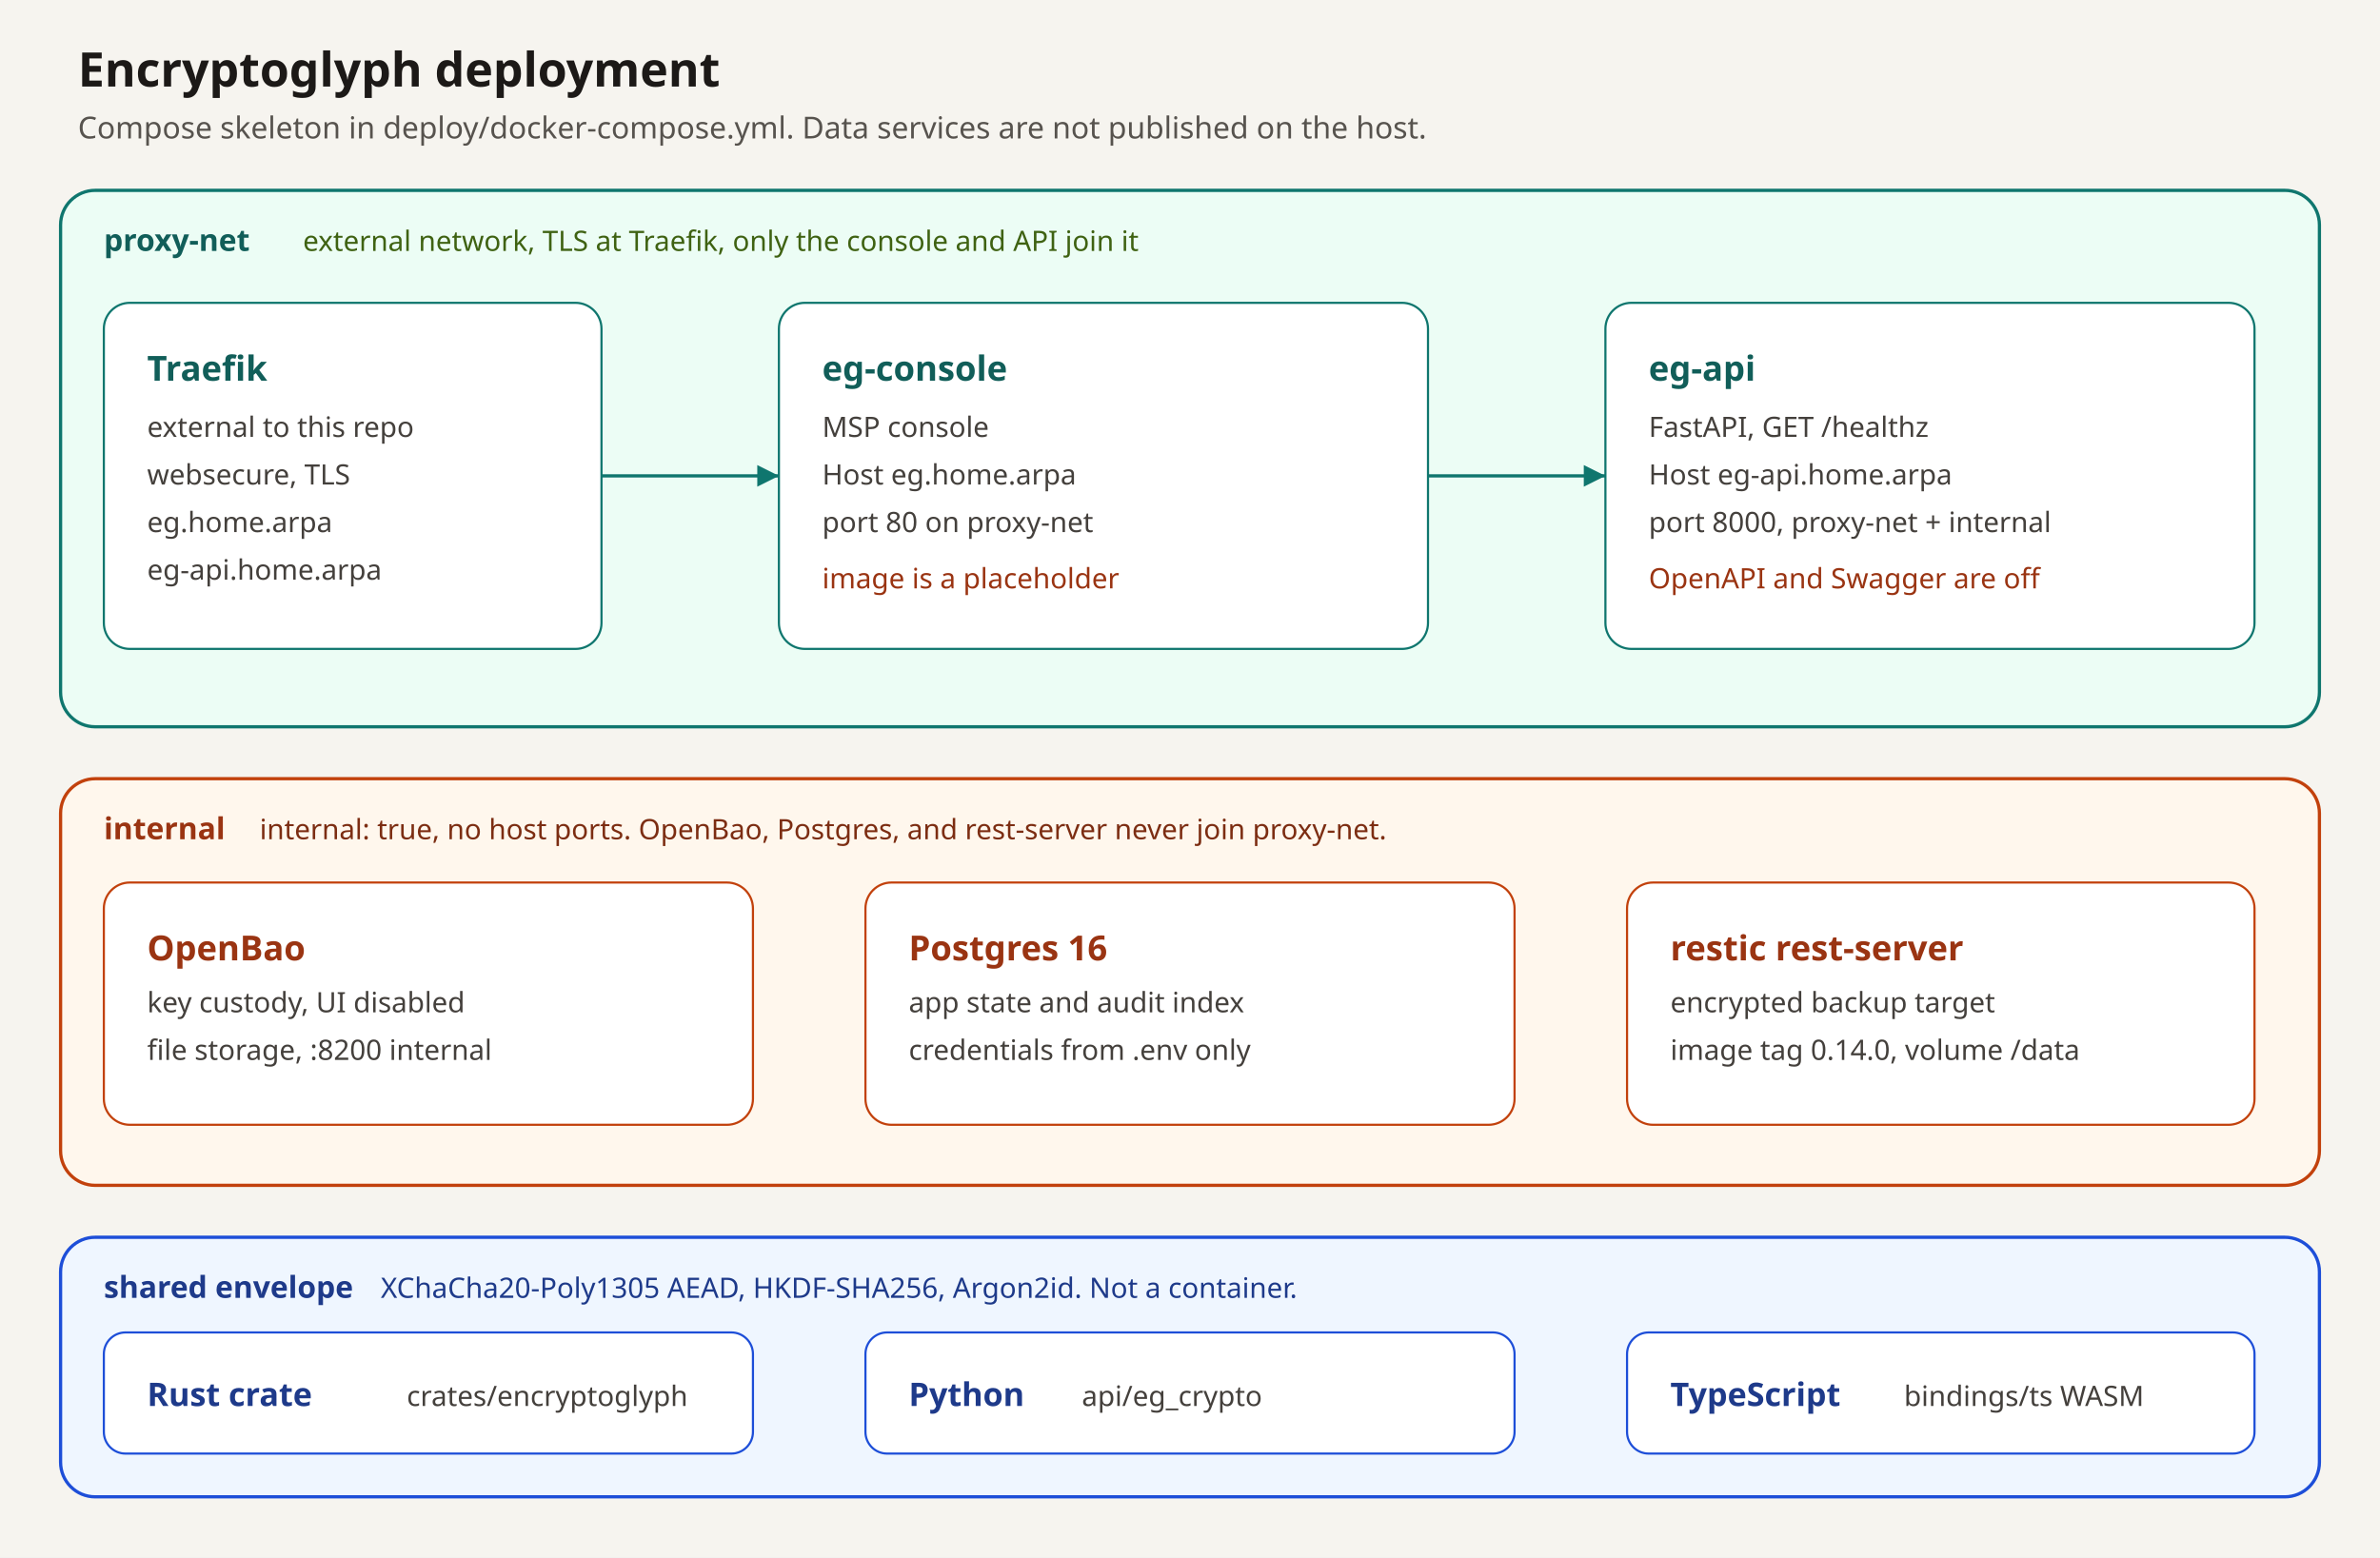
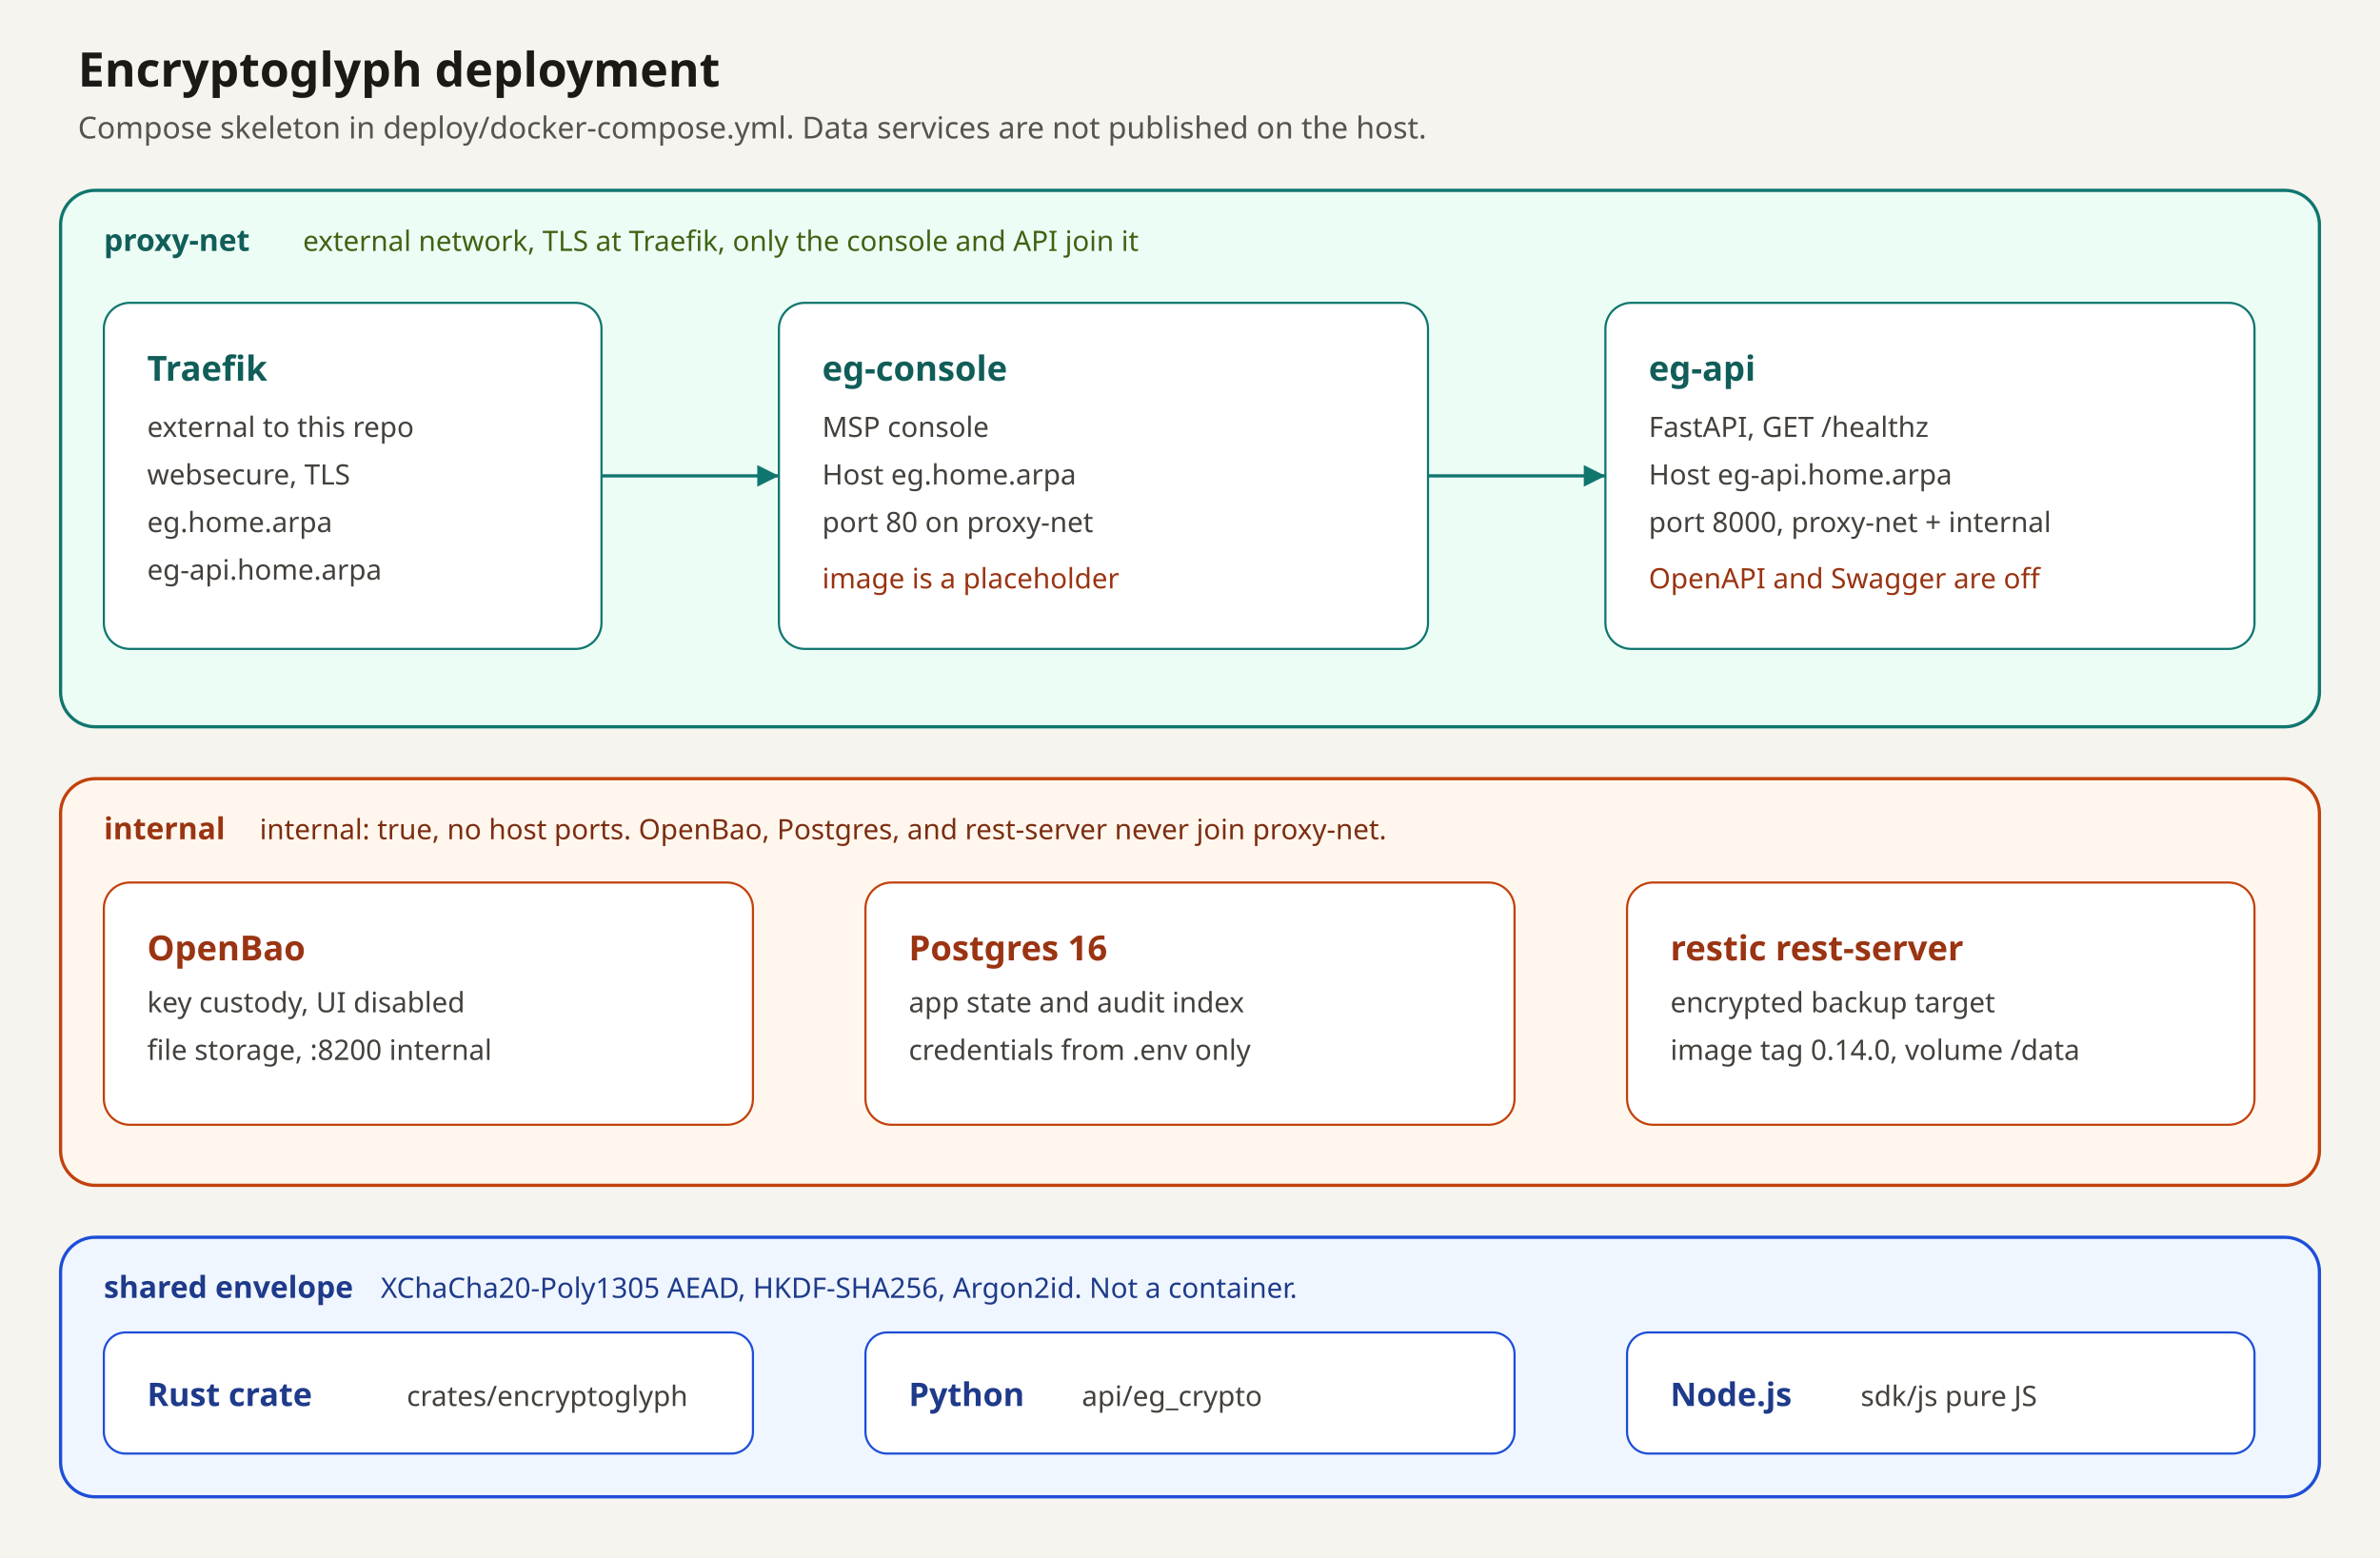
<svg xmlns="http://www.w3.org/2000/svg" width="1100" height="720" viewBox="0 0 1100 720" role="img" aria-labelledby="title desc">
  <rect width="1100" height="720" fill="#f6f4ef" />
  <text x="36" y="40" fill="#1c1917" font-family="system-ui, Segoe UI, sans-serif" font-size="22" font-weight="700">Encryptoglyph deployment</text>
  <text x="36" y="64" fill="#57534e" font-family="system-ui, Segoe UI, sans-serif" font-size="14">Compose skeleton in deploy/docker-compose.yml. Data services are not published on the host.</text>
  <rect x="28" y="88" width="1044" height="248" rx="16" fill="#ecfdf5" stroke="#0f766e" stroke-width="1.5" />
  <text x="48" y="116" fill="#115e59" font-family="system-ui, Segoe UI, sans-serif" font-size="14" font-weight="700">proxy-net</text>
  <text x="140" y="116" fill="#3f6212" font-family="system-ui, Segoe UI, sans-serif" font-size="13">external network, TLS at Traefik, only the console and API join it</text>
  <rect x="48" y="140" width="230" height="160" rx="12" fill="#ffffff" stroke="#0f766e" />
  <text x="68" y="176" fill="#115e59" font-family="system-ui, Segoe UI, sans-serif" font-size="16" font-weight="700">Traefik</text>
  <text x="68" y="202" fill="#44403c" font-family="system-ui, Segoe UI, sans-serif" font-size="13">external to this repo</text>
  <text x="68" y="224" fill="#44403c" font-family="system-ui, Segoe UI, sans-serif" font-size="13">websecure, TLS</text>
  <text x="68" y="246" fill="#44403c" font-family="system-ui, Segoe UI, sans-serif" font-size="13">eg.home.arpa</text>
  <text x="68" y="268" fill="#44403c" font-family="system-ui, Segoe UI, sans-serif" font-size="13">eg-api.home.arpa</text>
  <rect x="360" y="140" width="300" height="160" rx="12" fill="#ffffff" stroke="#0f766e" />
  <text x="380" y="176" fill="#115e59" font-family="system-ui, Segoe UI, sans-serif" font-size="16" font-weight="700">eg-console</text>
  <text x="380" y="202" fill="#44403c" font-family="system-ui, Segoe UI, sans-serif" font-size="13">MSP console</text>
  <text x="380" y="224" fill="#44403c" font-family="system-ui, Segoe UI, sans-serif" font-size="13">Host eg.home.arpa</text>
  <text x="380" y="246" fill="#44403c" font-family="system-ui, Segoe UI, sans-serif" font-size="13">port 80 on proxy-net</text>
  <text x="380" y="272" fill="#9a3412" font-family="system-ui, Segoe UI, sans-serif" font-size="13">image is a placeholder</text>
  <rect x="742" y="140" width="300" height="160" rx="12" fill="#ffffff" stroke="#0f766e" />
  <text x="762" y="176" fill="#115e59" font-family="system-ui, Segoe UI, sans-serif" font-size="16" font-weight="700">eg-api</text>
  <text x="762" y="202" fill="#44403c" font-family="system-ui, Segoe UI, sans-serif" font-size="13">FastAPI, GET /healthz</text>
  <text x="762" y="224" fill="#44403c" font-family="system-ui, Segoe UI, sans-serif" font-size="13">Host eg-api.home.arpa</text>
  <text x="762" y="246" fill="#44403c" font-family="system-ui, Segoe UI, sans-serif" font-size="13">port 8000, proxy-net + internal</text>
  <text x="762" y="272" fill="#9a3412" font-family="system-ui, Segoe UI, sans-serif" font-size="13">OpenAPI and Swagger are off</text>
  <line x1="278" y1="220" x2="360" y2="220" stroke="#0f766e" stroke-width="1.5" />
  <polygon points="360,220 350,215 350,225" fill="#0f766e" />
  <line x1="660" y1="220" x2="742" y2="220" stroke="#0f766e" stroke-width="1.5" />
  <polygon points="742,220 732,215 732,225" fill="#0f766e" />
  <rect x="28" y="360" width="1044" height="188" rx="16" fill="#fff7ed" stroke="#c2410c" stroke-width="1.5" />
  <text x="48" y="388" fill="#9a3412" font-family="system-ui, Segoe UI, sans-serif" font-size="14" font-weight="700">internal</text>
  <text x="120" y="388" fill="#7c2d12" font-family="system-ui, Segoe UI, sans-serif" font-size="13">internal: true, no host ports. OpenBao, Postgres, and rest-server never join proxy-net.</text>
  <rect x="48" y="408" width="300" height="112" rx="12" fill="#ffffff" stroke="#c2410c" />
  <text x="68" y="444" fill="#9a3412" font-family="system-ui, Segoe UI, sans-serif" font-size="16" font-weight="700">OpenBao</text>
  <text x="68" y="468" fill="#44403c" font-family="system-ui, Segoe UI, sans-serif" font-size="13">key custody, UI disabled</text>
  <text x="68" y="490" fill="#44403c" font-family="system-ui, Segoe UI, sans-serif" font-size="13">file storage, :8200 internal</text>
  <rect x="400" y="408" width="300" height="112" rx="12" fill="#ffffff" stroke="#c2410c" />
  <text x="420" y="444" fill="#9a3412" font-family="system-ui, Segoe UI, sans-serif" font-size="16" font-weight="700">Postgres 16</text>
  <text x="420" y="468" fill="#44403c" font-family="system-ui, Segoe UI, sans-serif" font-size="13">app state and audit index</text>
  <text x="420" y="490" fill="#44403c" font-family="system-ui, Segoe UI, sans-serif" font-size="13">credentials from .env only</text>
  <rect x="752" y="408" width="290" height="112" rx="12" fill="#ffffff" stroke="#c2410c" />
  <text x="772" y="444" fill="#9a3412" font-family="system-ui, Segoe UI, sans-serif" font-size="16" font-weight="700">restic rest-server</text>
  <text x="772" y="468" fill="#44403c" font-family="system-ui, Segoe UI, sans-serif" font-size="13">encrypted backup target</text>
  <text x="772" y="490" fill="#44403c" font-family="system-ui, Segoe UI, sans-serif" font-size="13">image tag 0.14.0, volume /data</text>
  <rect x="28" y="572" width="1044" height="120" rx="16" fill="#eff6ff" stroke="#1d4ed8" stroke-width="1.5" />
  <text x="48" y="600" fill="#1e3a8a" font-family="system-ui, Segoe UI, sans-serif" font-size="14" font-weight="700">shared envelope</text>
  <text x="176" y="600" fill="#1e3a8a" font-family="system-ui, Segoe UI, sans-serif" font-size="13">XChaCha20-Poly1305 AEAD, HKDF-SHA256, Argon2id. Not a container.</text>
  <rect x="48" y="616" width="300" height="56" rx="10" fill="#ffffff" stroke="#1d4ed8" />
  <text x="68" y="650" fill="#1e3a8a" font-family="system-ui, Segoe UI, sans-serif" font-size="15" font-weight="700">Rust crate</text>
  <text x="188" y="650" fill="#44403c" font-family="system-ui, Segoe UI, sans-serif" font-size="13">crates/encryptoglyph</text>
  <rect x="400" y="616" width="300" height="56" rx="10" fill="#ffffff" stroke="#1d4ed8" />
  <text x="420" y="650" fill="#1e3a8a" font-family="system-ui, Segoe UI, sans-serif" font-size="15" font-weight="700">Python</text>
  <text x="500" y="650" fill="#44403c" font-family="system-ui, Segoe UI, sans-serif" font-size="13">api/eg_crypto</text>
  <rect x="752" y="616" width="290" height="56" rx="10" fill="#ffffff" stroke="#1d4ed8" />
-   <text x="772" y="650" fill="#1e3a8a" font-family="system-ui, Segoe UI, sans-serif" font-size="15" font-weight="700">TypeScript</text>
-   <text x="880" y="650" fill="#44403c" font-family="system-ui, Segoe UI, sans-serif" font-size="13">bindings/ts WASM</text>
+   <text x="772" y="650" fill="#1e3a8a" font-family="system-ui, Segoe UI, sans-serif" font-size="15" font-weight="700">Node.js</text>
+   <text x="860" y="650" fill="#44403c" font-family="system-ui, Segoe UI, sans-serif" font-size="13">sdk/js pure JS</text>
</svg>
